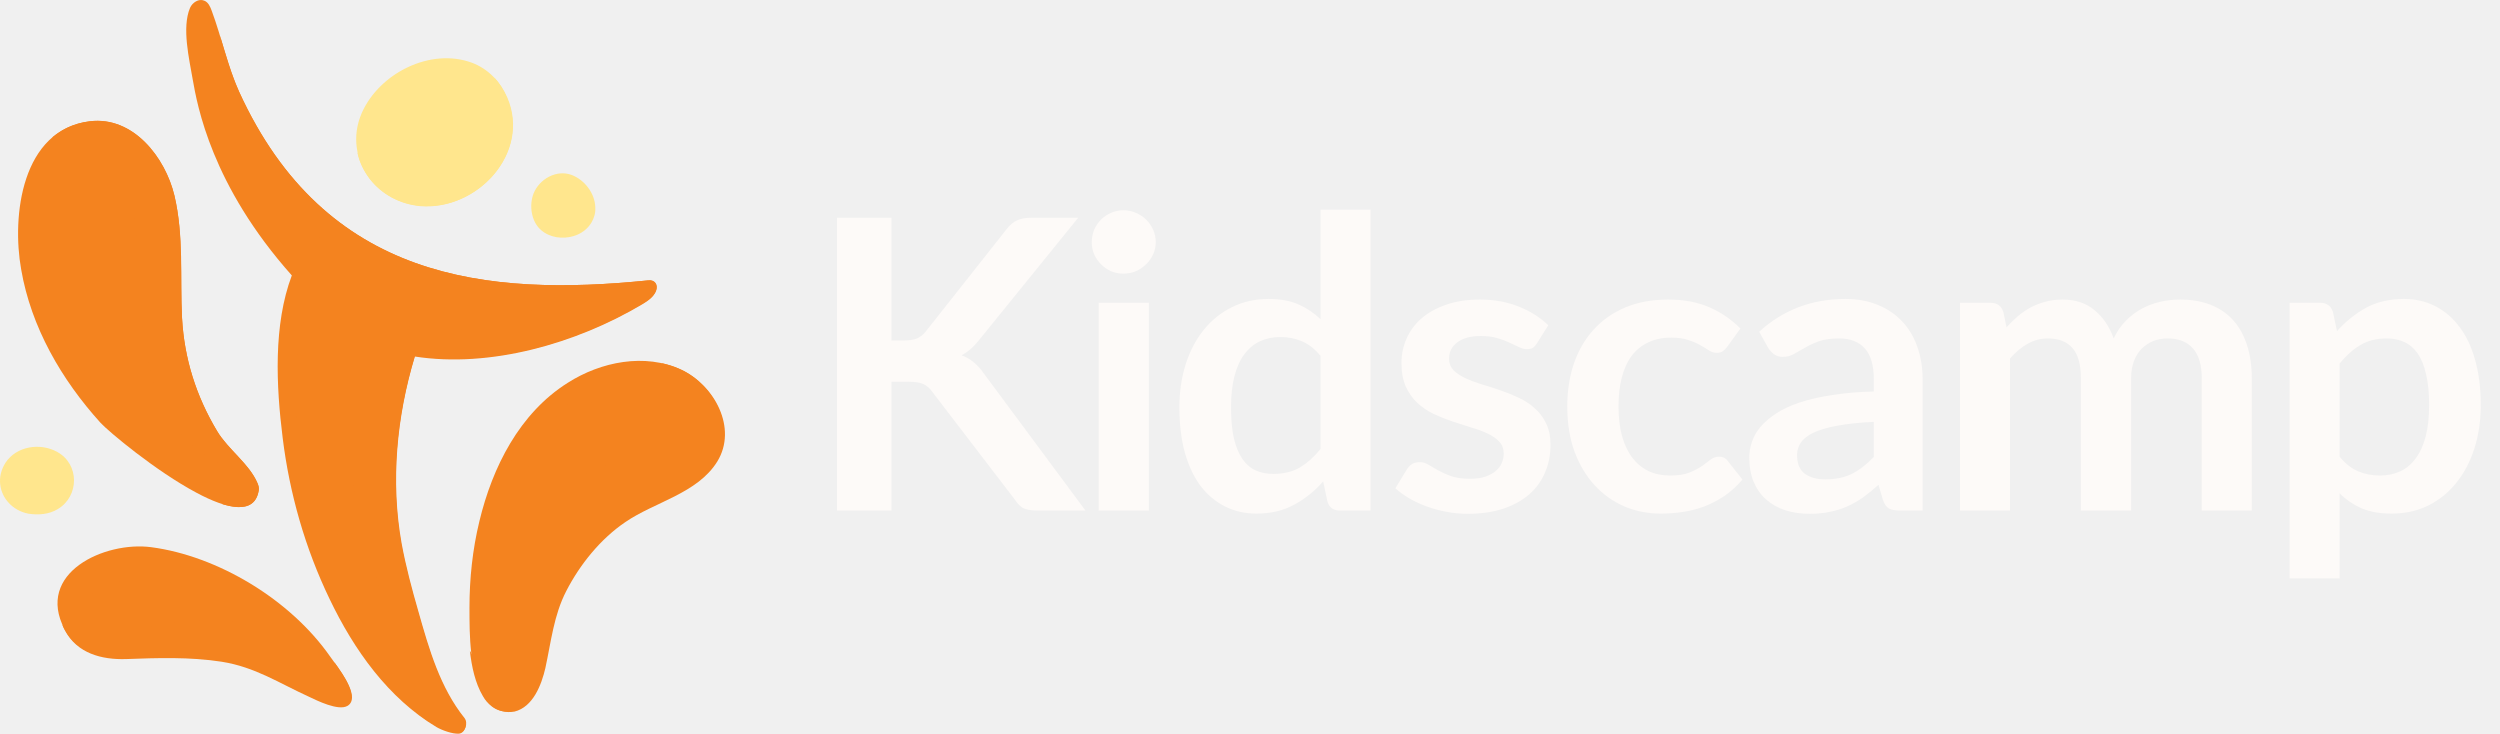
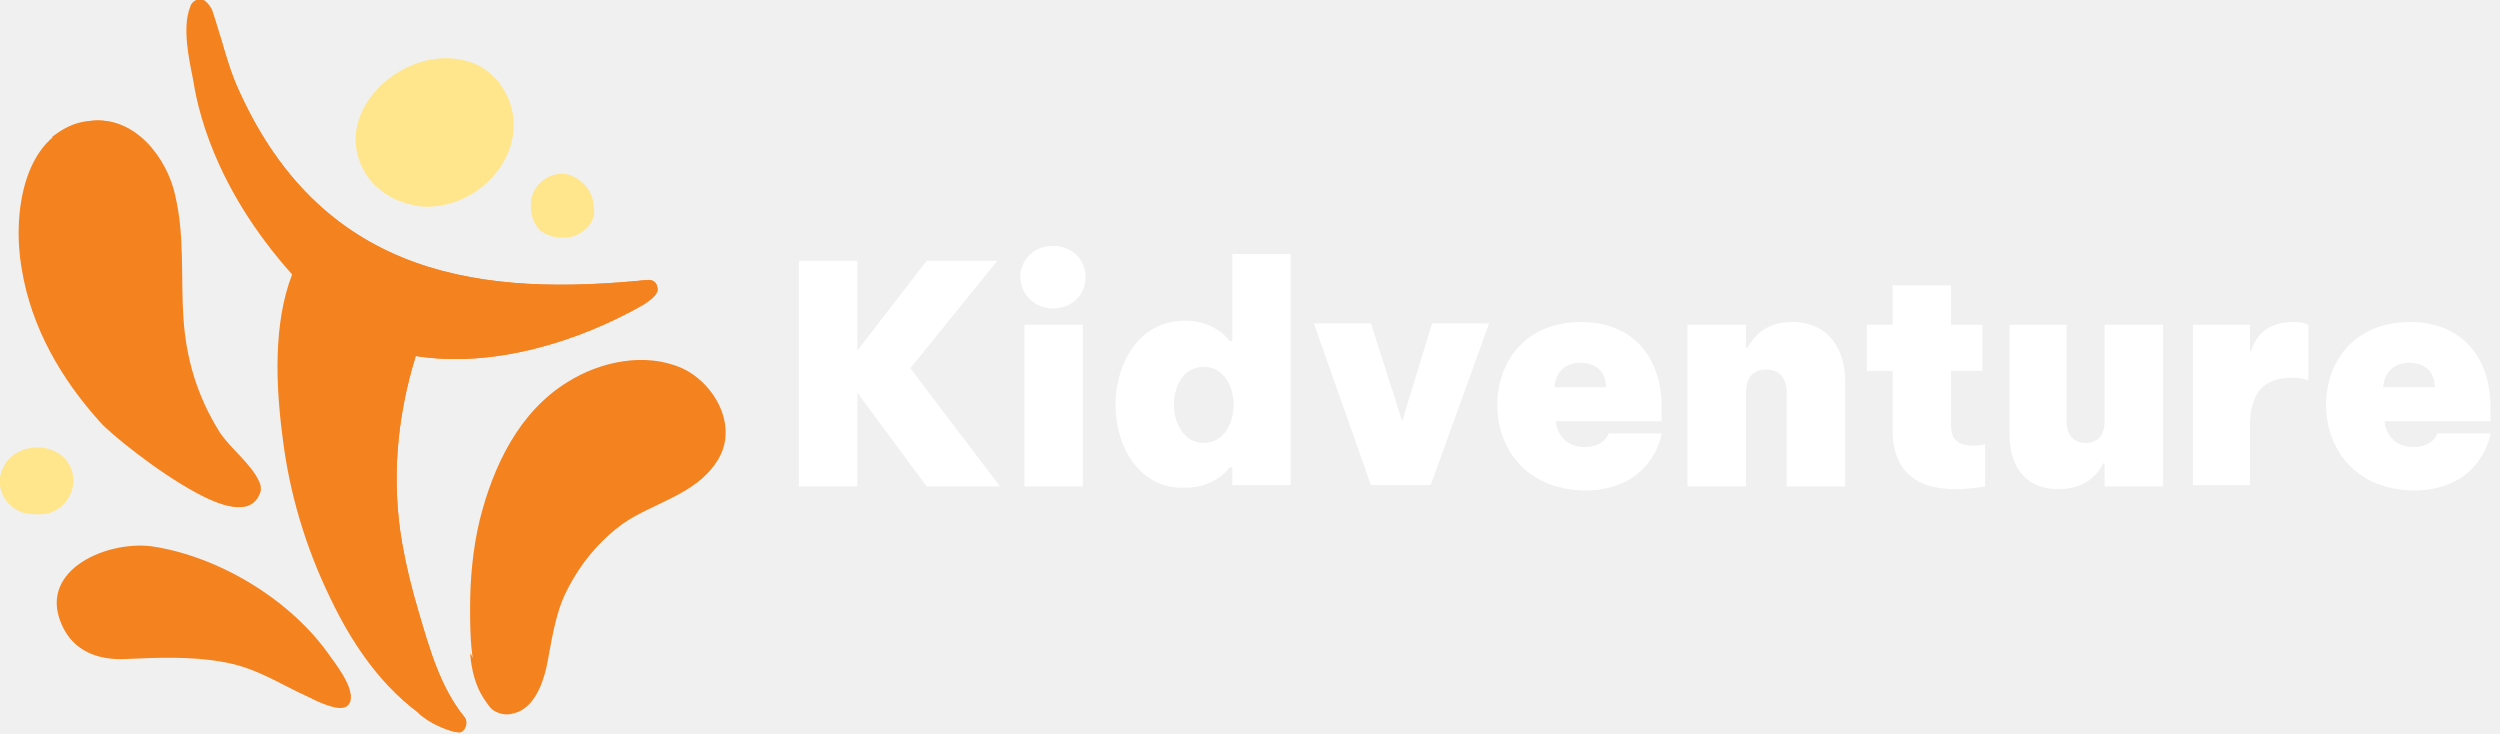
- <svg xmlns="http://www.w3.org/2000/svg" width="184" height="54" viewBox="0 0 184 54" fill="none">
-   <path d="M65.613 25.058H66.552C66.93 25.058 67.243 25.008 67.491 24.909C67.74 24.799 67.953 24.631 68.132 24.402L74.079 16.876C74.327 16.558 74.586 16.339 74.854 16.22C75.132 16.091 75.48 16.026 75.897 16.026H79.355L72.097 24.983C71.669 25.53 71.227 25.917 70.77 26.146C71.098 26.265 71.391 26.434 71.65 26.653C71.918 26.861 72.171 27.14 72.41 27.487L79.891 37.577H76.359C75.882 37.577 75.525 37.513 75.286 37.383C75.058 37.244 74.864 37.046 74.705 36.787L68.609 28.829C68.42 28.56 68.202 28.372 67.953 28.262C67.705 28.153 67.347 28.098 66.88 28.098H65.613V37.577H61.604V16.026H65.613V25.058ZM84.556 22.286V37.577H80.86V22.286H84.556ZM85.063 17.829C85.063 18.147 84.999 18.445 84.87 18.724C84.74 19.002 84.567 19.245 84.348 19.454C84.139 19.663 83.891 19.832 83.603 19.961C83.314 20.08 83.007 20.14 82.679 20.14C82.361 20.14 82.058 20.08 81.769 19.961C81.491 19.832 81.248 19.663 81.039 19.454C80.831 19.245 80.662 19.002 80.532 18.724C80.413 18.445 80.354 18.147 80.354 17.829C80.354 17.502 80.413 17.194 80.532 16.905C80.662 16.617 80.831 16.369 81.039 16.16C81.248 15.952 81.491 15.788 81.769 15.668C82.058 15.539 82.361 15.475 82.679 15.475C83.007 15.475 83.314 15.539 83.603 15.668C83.891 15.788 84.139 15.952 84.348 16.16C84.567 16.369 84.74 16.617 84.87 16.905C84.999 17.194 85.063 17.502 85.063 17.829ZM97.191 26.191C96.774 25.684 96.317 25.326 95.82 25.117C95.333 24.909 94.806 24.805 94.24 24.805C93.684 24.805 93.182 24.909 92.735 25.117C92.288 25.326 91.905 25.644 91.587 26.071C91.269 26.489 91.026 27.025 90.857 27.681C90.688 28.327 90.604 29.092 90.604 29.976C90.604 30.87 90.673 31.631 90.812 32.257C90.961 32.873 91.17 33.379 91.438 33.777C91.707 34.164 92.034 34.447 92.422 34.626C92.809 34.795 93.242 34.88 93.719 34.88C94.484 34.88 95.134 34.721 95.671 34.403C96.207 34.085 96.714 33.633 97.191 33.046V26.191ZM100.872 15.43V37.577H98.622C98.135 37.577 97.827 37.354 97.698 36.907L97.385 35.431C96.769 36.136 96.058 36.708 95.254 37.145C94.459 37.582 93.53 37.801 92.467 37.801C91.632 37.801 90.867 37.627 90.171 37.279C89.476 36.931 88.875 36.429 88.368 35.774C87.871 35.108 87.484 34.288 87.206 33.315C86.937 32.341 86.803 31.228 86.803 29.976C86.803 28.843 86.957 27.79 87.265 26.817C87.573 25.843 88.015 24.998 88.592 24.283C89.168 23.567 89.858 23.011 90.663 22.614C91.468 22.206 92.372 22.003 93.376 22.003C94.23 22.003 94.96 22.137 95.567 22.405C96.173 22.673 96.714 23.036 97.191 23.493V15.43H100.872ZM113.119 25.267C113.019 25.425 112.915 25.54 112.806 25.609C112.696 25.669 112.557 25.699 112.388 25.699C112.21 25.699 112.016 25.649 111.807 25.55C111.608 25.45 111.375 25.341 111.107 25.222C110.838 25.093 110.53 24.978 110.183 24.879C109.845 24.78 109.442 24.73 108.975 24.73C108.25 24.73 107.679 24.884 107.261 25.192C106.854 25.5 106.65 25.902 106.65 26.399C106.65 26.727 106.755 27.005 106.963 27.234C107.182 27.452 107.465 27.646 107.813 27.815C108.171 27.984 108.573 28.138 109.02 28.277C109.467 28.406 109.919 28.55 110.376 28.709C110.843 28.868 111.3 29.052 111.748 29.261C112.195 29.459 112.592 29.718 112.94 30.036C113.298 30.344 113.581 30.716 113.789 31.154C114.008 31.591 114.117 32.117 114.117 32.733C114.117 33.469 113.983 34.149 113.715 34.775C113.457 35.391 113.069 35.928 112.552 36.385C112.036 36.832 111.395 37.185 110.63 37.443C109.875 37.691 109 37.816 108.007 37.816C107.48 37.816 106.963 37.766 106.457 37.667C105.96 37.577 105.478 37.448 105.011 37.279C104.554 37.11 104.127 36.911 103.729 36.683C103.342 36.454 102.999 36.206 102.701 35.938L103.55 34.537C103.66 34.368 103.789 34.239 103.938 34.149C104.087 34.06 104.276 34.015 104.504 34.015C104.733 34.015 104.946 34.08 105.145 34.209C105.354 34.338 105.592 34.477 105.861 34.626C106.129 34.775 106.442 34.914 106.799 35.044C107.167 35.173 107.629 35.237 108.186 35.237C108.623 35.237 108.995 35.188 109.303 35.088C109.621 34.979 109.88 34.84 110.078 34.671C110.287 34.502 110.436 34.308 110.525 34.09C110.625 33.861 110.674 33.628 110.674 33.389C110.674 33.032 110.565 32.738 110.347 32.51C110.138 32.281 109.855 32.083 109.497 31.914C109.149 31.745 108.747 31.596 108.29 31.466C107.843 31.327 107.381 31.178 106.904 31.019C106.437 30.86 105.975 30.677 105.518 30.468C105.071 30.249 104.668 29.976 104.311 29.648C103.963 29.32 103.68 28.918 103.461 28.441C103.252 27.964 103.148 27.388 103.148 26.712C103.148 26.086 103.272 25.49 103.521 24.924C103.769 24.357 104.132 23.866 104.609 23.448C105.095 23.021 105.697 22.683 106.412 22.435C107.137 22.177 107.972 22.047 108.916 22.047C109.969 22.047 110.928 22.221 111.792 22.569C112.657 22.917 113.377 23.374 113.953 23.94L113.119 25.267ZM127.126 25.52C127.017 25.659 126.907 25.768 126.798 25.848C126.699 25.927 126.55 25.967 126.351 25.967C126.162 25.967 125.978 25.912 125.799 25.803C125.621 25.684 125.407 25.555 125.159 25.416C124.91 25.267 124.612 25.137 124.264 25.028C123.926 24.909 123.504 24.849 122.997 24.849C122.352 24.849 121.785 24.968 121.298 25.207C120.812 25.435 120.404 25.768 120.076 26.206C119.758 26.643 119.52 27.174 119.361 27.8C119.202 28.416 119.122 29.117 119.122 29.902C119.122 30.716 119.207 31.442 119.376 32.078C119.555 32.714 119.808 33.25 120.136 33.687C120.464 34.114 120.861 34.442 121.328 34.671C121.795 34.889 122.322 34.999 122.908 34.999C123.494 34.999 123.966 34.929 124.324 34.79C124.692 34.641 125 34.482 125.248 34.313C125.496 34.134 125.71 33.975 125.889 33.836C126.078 33.687 126.286 33.613 126.515 33.613C126.813 33.613 127.036 33.727 127.185 33.956L128.244 35.297C127.836 35.774 127.394 36.176 126.917 36.504C126.44 36.822 125.943 37.08 125.427 37.279C124.92 37.468 124.393 37.602 123.847 37.681C123.31 37.761 122.774 37.801 122.237 37.801C121.293 37.801 120.404 37.627 119.57 37.279C118.735 36.921 118.005 36.405 117.379 35.729C116.753 35.053 116.256 34.229 115.888 33.255C115.531 32.271 115.352 31.154 115.352 29.902C115.352 28.779 115.511 27.741 115.829 26.787C116.157 25.823 116.634 24.993 117.259 24.298C117.885 23.592 118.66 23.041 119.584 22.643C120.509 22.246 121.572 22.047 122.774 22.047C123.917 22.047 124.915 22.231 125.77 22.599C126.634 22.966 127.409 23.493 128.095 24.178L127.126 25.52ZM137.913 31.049C136.85 31.099 135.955 31.193 135.23 31.332C134.505 31.462 133.924 31.631 133.486 31.839C133.049 32.048 132.736 32.291 132.547 32.569C132.359 32.848 132.264 33.151 132.264 33.479C132.264 34.124 132.453 34.586 132.831 34.865C133.218 35.143 133.72 35.282 134.336 35.282C135.091 35.282 135.742 35.148 136.288 34.88C136.845 34.601 137.386 34.184 137.913 33.628V31.049ZM129.477 24.417C131.236 22.807 133.352 22.003 135.826 22.003C136.72 22.003 137.52 22.152 138.226 22.45C138.931 22.738 139.527 23.145 140.014 23.672C140.501 24.189 140.869 24.809 141.117 25.535C141.375 26.26 141.505 27.055 141.505 27.919V37.577H139.835C139.488 37.577 139.219 37.528 139.031 37.428C138.842 37.319 138.693 37.105 138.583 36.787L138.256 35.684C137.868 36.032 137.491 36.34 137.123 36.608C136.755 36.867 136.373 37.085 135.975 37.264C135.578 37.443 135.151 37.577 134.694 37.667C134.246 37.766 133.75 37.816 133.203 37.816C132.557 37.816 131.961 37.731 131.415 37.562C130.868 37.383 130.396 37.12 129.999 36.772C129.601 36.425 129.293 35.992 129.075 35.476C128.856 34.959 128.747 34.358 128.747 33.672C128.747 33.285 128.811 32.902 128.941 32.525C129.07 32.137 129.278 31.77 129.567 31.422C129.865 31.074 130.247 30.746 130.714 30.438C131.181 30.13 131.753 29.862 132.428 29.633C133.114 29.405 133.909 29.221 134.813 29.082C135.717 28.933 136.75 28.843 137.913 28.814V27.919C137.913 26.896 137.694 26.141 137.257 25.654C136.82 25.157 136.189 24.909 135.364 24.909C134.768 24.909 134.271 24.978 133.874 25.117C133.486 25.257 133.144 25.416 132.845 25.594C132.547 25.763 132.274 25.917 132.026 26.056C131.787 26.195 131.519 26.265 131.221 26.265C130.963 26.265 130.744 26.201 130.565 26.071C130.386 25.932 130.242 25.773 130.133 25.594L129.477 24.417ZM144.255 37.577V22.286H146.506C146.983 22.286 147.296 22.509 147.445 22.956L147.683 24.089C147.951 23.791 148.229 23.518 148.518 23.269C148.816 23.021 149.129 22.807 149.457 22.628C149.794 22.45 150.152 22.311 150.53 22.211C150.917 22.102 151.339 22.047 151.796 22.047C152.76 22.047 153.55 22.311 154.166 22.837C154.792 23.354 155.259 24.044 155.567 24.909C155.806 24.402 156.104 23.97 156.461 23.612C156.819 23.245 157.212 22.947 157.639 22.718C158.066 22.489 158.518 22.32 158.995 22.211C159.482 22.102 159.969 22.047 160.456 22.047C161.3 22.047 162.05 22.177 162.706 22.435C163.362 22.693 163.913 23.071 164.36 23.567C164.808 24.064 165.145 24.67 165.374 25.386C165.612 26.101 165.732 26.921 165.732 27.845V37.577H162.05V27.845C162.05 26.871 161.837 26.141 161.41 25.654C160.982 25.157 160.356 24.909 159.532 24.909C159.154 24.909 158.801 24.973 158.473 25.103C158.155 25.232 157.872 25.421 157.624 25.669C157.385 25.907 157.197 26.21 157.058 26.578C156.918 26.946 156.849 27.368 156.849 27.845V37.577H153.153V27.845C153.153 26.822 152.944 26.076 152.527 25.609C152.119 25.142 151.518 24.909 150.723 24.909C150.187 24.909 149.685 25.043 149.218 25.311C148.761 25.57 148.334 25.927 147.936 26.384V37.577H144.255ZM172.196 33.613C172.613 34.119 173.065 34.477 173.552 34.686C174.049 34.894 174.585 34.999 175.161 34.999C175.718 34.999 176.22 34.894 176.667 34.686C177.114 34.477 177.491 34.159 177.799 33.732C178.117 33.305 178.361 32.768 178.53 32.122C178.699 31.466 178.783 30.697 178.783 29.812C178.783 28.918 178.709 28.163 178.559 27.547C178.42 26.921 178.217 26.414 177.948 26.027C177.68 25.639 177.352 25.356 176.965 25.177C176.587 24.998 176.155 24.909 175.668 24.909C174.903 24.909 174.252 25.073 173.716 25.401C173.179 25.719 172.672 26.171 172.196 26.757V33.613ZM172.002 24.372C172.628 23.667 173.338 23.096 174.133 22.658C174.928 22.221 175.862 22.003 176.935 22.003C177.77 22.003 178.53 22.177 179.215 22.524C179.911 22.872 180.507 23.379 181.004 24.044C181.51 24.7 181.898 25.515 182.166 26.489C182.444 27.452 182.584 28.56 182.584 29.812C182.584 30.955 182.43 32.013 182.122 32.987C181.814 33.961 181.371 34.805 180.795 35.52C180.229 36.236 179.538 36.797 178.723 37.205C177.919 37.602 177.014 37.801 176.011 37.801C175.156 37.801 174.426 37.672 173.82 37.413C173.214 37.145 172.672 36.777 172.196 36.31V42.57H168.514V22.286H170.765C171.242 22.286 171.555 22.509 171.704 22.956L172.002 24.372Z" fill="#FDFAF8" />
-   <path d="M47.713 20.636C35.816 21.84 23.948 20.636 17.606 6.77C16.736 4.865 16.316 2.764 15.586 0.803C15.474 0.495 15.334 0.159 15.025 0.047C14.632 -0.121 14.155 0.187 13.987 0.579C13.37 2.036 13.931 4.361 14.183 5.845C14.52 7.75 15.558 13.633 21.478 20.272C20.104 23.913 20.328 28.423 20.805 32.233C21.31 36.322 22.46 40.356 24.256 44.082C26.052 47.835 28.577 51.393 32.141 53.522C32.533 53.746 33.291 54.026 33.768 53.998C34.217 53.97 34.441 53.27 34.161 52.906C32.365 50.665 31.551 47.835 30.766 45.062C30.289 43.41 29.84 41.729 29.531 40.048C28.717 35.482 29.166 30.72 30.513 26.266C30.513 26.266 30.513 26.266 30.513 26.238C36.069 27.107 42.41 25.286 47.264 22.401C47.685 22.148 48.106 21.868 48.274 21.42C48.442 20.944 48.19 20.58 47.713 20.636Z" fill="#F4831F" />
-   <path d="M47.713 20.636C35.816 21.84 23.948 20.636 17.606 6.77C17.017 5.453 16.624 4.052 16.203 2.652C16.512 8.002 18.925 13.24 22.853 16.91C27.287 21.056 33.6 23.129 39.632 22.428C37.079 24.781 31.046 24.781 26.838 23.101C26.613 23.017 22.236 32.905 31.159 50.945C31.804 52.261 31.327 52.821 30.71 52.429C31.074 52.849 31.692 53.185 32.169 53.466C32.561 53.69 33.319 53.97 33.796 53.942C34.245 53.914 34.469 53.214 34.189 52.849C32.393 50.608 31.579 47.779 30.794 45.006C30.317 43.353 29.868 41.673 29.559 39.992C28.745 35.426 29.195 30.664 30.541 26.21C30.541 26.21 30.541 26.21 30.541 26.182C36.097 27.05 42.438 25.23 47.292 22.344C47.713 22.092 48.134 21.812 48.302 21.364C48.442 20.944 48.19 20.579 47.713 20.636Z" fill="#F4831F" />
-   <path d="M27.23 13.184C26.22 11.868 25.855 10.047 26.641 8.282C27.932 5.397 31.663 3.492 34.722 4.613C35.928 5.061 36.826 6.013 37.331 7.162C39.099 11.252 35.115 15.509 30.962 15.145C29.419 15.033 28.1 14.277 27.23 13.184Z" fill="#FFE68D" />
-   <path d="M36.377 5.706C36.546 6.378 36.574 7.05 36.433 7.722C35.984 9.963 34.077 11.728 31.888 12.4C30.204 12.905 28.24 12.793 26.837 11.728C26.641 11.588 26.473 11.42 26.304 11.224C26.445 11.952 26.781 12.597 27.23 13.185C28.072 14.277 29.419 15.034 30.934 15.174C35.087 15.51 39.071 11.28 37.303 7.19C37.079 6.63 36.77 6.126 36.377 5.706Z" fill="#FFE68D" />
-   <path d="M0.014 35.65C-0.042 35.118 0.07 34.586 0.407 34.053C1.22 32.821 2.988 32.569 4.223 33.269C5.85 34.166 5.85 36.519 4.251 37.471C3.605 37.863 2.82 37.919 2.09 37.807C0.94 37.583 0.126 36.687 0.014 35.65Z" fill="#FFE68D" />
-   <path d="M43.532 16.378C43.251 16.854 42.774 17.218 42.185 17.386C41.4 17.61 40.474 17.498 39.828 16.938C39.099 16.322 38.931 15.117 39.267 14.249C39.688 13.184 40.951 12.456 42.073 12.876C43.027 13.24 43.785 14.221 43.813 15.257C43.841 15.677 43.728 16.041 43.532 16.378Z" fill="#FFE68D" />
-   <path d="M14.464 36.267C11.461 34.67 7.982 31.757 7.393 31.112C4.531 27.947 2.286 24.081 1.557 19.823C0.855 15.902 1.585 9.543 6.607 8.927C9.806 8.535 12.163 11.588 12.836 14.389C13.538 17.358 13.257 20.412 13.398 23.409C13.566 26.406 14.436 29.151 15.979 31.729C16.793 33.073 18.336 34.138 18.953 35.566C19.037 35.734 19.093 35.93 19.037 36.126C18.729 37.919 16.708 37.471 14.464 36.267Z" fill="#F4831F" />
-   <path d="M16.372 37.107C17.774 37.527 18.813 37.387 19.037 36.126C19.065 35.93 19.009 35.734 18.953 35.566C18.364 34.138 16.793 33.101 15.979 31.729C14.436 29.151 13.566 26.406 13.398 23.409C13.229 20.412 13.538 17.358 12.836 14.389C12.163 11.588 9.806 8.535 6.607 8.927C5.457 9.067 4.559 9.515 3.83 10.131C5.036 9.991 6.299 10.243 7.281 10.944C8.768 12.008 9.469 13.857 9.806 15.65C10.423 18.787 10.199 22.036 10.648 25.23C11.097 28.395 12.359 31.729 15.053 33.437C15.867 33.941 16.877 34.418 17.101 35.342C17.27 36.042 16.933 36.659 16.372 37.107Z" fill="#F4831F" />
-   <path d="M24.312 48.34C21.366 44.11 16.007 40.916 11.125 40.272C7.73 39.824 2.567 42.149 4.756 46.323C5.653 48.003 7.449 48.48 9.245 48.424C11.518 48.34 13.959 48.255 16.288 48.62C18.757 49.012 20.496 50.188 22.713 51.197C23.302 51.477 24.873 52.261 25.547 51.869C26.613 51.253 24.761 48.984 24.312 48.34Z" fill="#F4831F" />
-   <path d="M23.807 49.376C23.078 49.488 22.544 48.788 22.067 48.255C20.721 46.715 18.701 45.903 16.68 45.706C14.66 45.482 12.612 45.818 10.62 46.239C9.413 46.491 8.207 46.799 7 46.743C6.158 46.715 5.289 46.463 4.587 45.986C4.643 46.127 4.699 46.267 4.784 46.407C5.681 48.087 7.477 48.564 9.273 48.508C11.546 48.424 13.987 48.34 16.316 48.704C18.785 49.096 20.524 50.272 22.741 51.281C23.33 51.561 24.901 52.345 25.575 51.953C26.501 51.393 25.266 49.656 24.621 48.76C24.424 49.04 24.172 49.32 23.807 49.376Z" fill="#F4831F" />
-   <path d="M36.265 52.009C36.013 51.813 35.788 51.561 35.62 51.253C34.553 49.404 34.553 46.799 34.553 44.726C34.553 42.597 34.778 40.44 35.283 38.367C36.237 34.39 38.229 30.412 41.792 28.171C44.206 26.63 47.46 25.958 50.154 27.219C52.567 28.339 54.306 31.505 52.791 33.97C51.332 36.323 48.19 36.939 46.029 38.423C44.206 39.656 42.69 41.533 41.68 43.494C40.754 45.286 40.558 47.247 40.137 49.18C39.856 50.385 39.239 52.037 37.864 52.373C37.219 52.486 36.686 52.317 36.265 52.009Z" fill="#F4831F" />
-   <path fill-rule="evenodd" clip-rule="evenodd" d="M3.947 13.654C3.801 13.575 3.587 13.614 3.521 13.829C2.595 17.583 3.184 21.616 5.12 24.978C5.653 25.93 6.327 26.826 7.056 27.611C7.073 27.63 7.092 27.645 7.111 27.657C7.092 27.645 7.073 27.63 7.056 27.611C6.327 26.826 5.653 25.93 5.12 24.978C3.184 21.616 2.595 17.583 3.521 13.829C3.587 13.613 3.801 13.575 3.947 13.654ZM6.772 27.871C6.025 27.068 5.334 26.149 4.785 25.168C2.801 21.722 2.197 17.587 3.146 13.737L3.149 13.726L3.152 13.715C3.278 13.307 3.666 13.174 3.971 13.252C4.12 13.29 4.266 13.38 4.365 13.525C4.468 13.677 4.502 13.865 4.458 14.056L4.456 14.062L4.456 14.062C3.338 18.557 4.593 23.519 7.728 26.925C7.871 27.071 7.928 27.258 7.909 27.439C7.891 27.609 7.809 27.755 7.709 27.858C7.609 27.961 7.466 28.05 7.293 28.07C7.105 28.092 6.913 28.028 6.772 27.871ZM23.389 37.136C23.377 37.119 23.367 37.1 23.358 37.079C22.124 32.905 21.843 28.479 22.545 24.166C22.549 24.139 22.556 24.115 22.565 24.093C22.556 24.115 22.549 24.139 22.545 24.165C21.843 28.479 22.124 32.905 23.358 37.079C23.367 37.1 23.377 37.119 23.389 37.136ZM22.48 23.644C22.307 23.738 22.195 23.905 22.164 24.105C21.453 28.475 21.738 32.959 22.988 37.188L22.994 37.208L23.002 37.227C23.161 37.609 23.55 37.71 23.838 37.629C23.984 37.588 24.132 37.495 24.227 37.34C24.327 37.178 24.345 36.986 24.289 36.8C23.099 32.766 22.822 28.511 23.487 24.366L23.487 24.364C23.553 23.936 23.242 23.658 22.961 23.588C22.817 23.552 22.64 23.556 22.48 23.644ZM26.718 43.77C26.157 42.37 25.596 40.969 25.035 39.595C24.981 39.461 24.884 39.331 24.75 39.245C24.615 39.158 24.428 39.108 24.23 39.174C24.055 39.219 23.92 39.338 23.84 39.469C23.753 39.61 23.703 39.815 23.786 40.024L23.786 40.024C24.347 41.424 24.908 42.825 25.47 44.199C25.524 44.333 25.62 44.463 25.755 44.55C25.889 44.636 26.077 44.686 26.274 44.62C26.45 44.575 26.585 44.456 26.665 44.325C26.752 44.184 26.802 43.979 26.719 43.77L26.718 43.77ZM26.361 43.914C25.799 42.513 25.238 41.113 24.677 39.74C24.668 39.717 24.656 39.694 24.642 39.672C24.656 39.694 24.668 39.717 24.677 39.74C25.238 41.113 25.799 42.513 26.36 43.914C26.417 44.054 26.304 44.222 26.164 44.25C26.16 44.252 26.156 44.253 26.152 44.255C26.156 44.253 26.16 44.252 26.164 44.25C26.304 44.222 26.417 44.054 26.361 43.914ZM15.782 43.606C15.842 43.654 15.87 43.71 15.874 43.767C15.87 43.71 15.842 43.654 15.783 43.606L15.782 43.606ZM6.579 43.354C6.604 43.338 6.63 43.322 6.655 43.307C6.63 43.322 6.604 43.338 6.579 43.354C6.554 43.37 6.529 43.381 6.504 43.388C6.529 43.381 6.554 43.37 6.579 43.354ZM6.093 42.523C9.212 40.555 13.267 40.908 16.031 43.31C16.189 43.441 16.272 43.626 16.259 43.822C16.248 44.004 16.157 44.155 16.055 44.257C15.86 44.451 15.463 44.601 15.121 44.327L15.113 44.321L15.106 44.315C12.796 42.274 9.393 42.033 6.785 43.68C6.614 43.788 6.416 43.813 6.234 43.749C6.065 43.69 5.943 43.566 5.871 43.436C5.729 43.182 5.72 42.76 6.092 42.524L6.093 42.523ZM37.469 36.98C37.509 36.945 37.54 36.895 37.556 36.827C38.061 34.698 39.155 32.849 40.755 31.365C40.856 31.274 40.869 31.165 40.832 31.074C40.869 31.165 40.855 31.274 40.754 31.364C39.155 32.849 38.061 34.698 37.556 36.827C37.54 36.895 37.509 36.945 37.469 36.98ZM40.104 30.686L40.104 30.685L40.096 30.692C38.389 32.31 37.199 34.308 36.648 36.596L36.647 36.6C36.603 36.791 36.637 36.978 36.739 37.129C36.836 37.273 36.98 37.364 37.128 37.403C37.276 37.442 37.45 37.434 37.607 37.35C37.773 37.261 37.887 37.105 37.931 36.915C38.418 34.863 39.472 33.082 41.015 31.649C41.159 31.518 41.241 31.342 41.236 31.152C41.232 30.97 41.149 30.815 41.041 30.706C40.822 30.488 40.42 30.401 40.104 30.686ZM45.55 27.37L45.542 27.371L45.535 27.372C44.168 27.639 42.953 28.292 41.949 29.235L41.949 29.235L41.941 29.243C41.8 29.383 41.734 29.565 41.748 29.748C41.761 29.921 41.843 30.069 41.948 30.174C42.053 30.278 42.201 30.36 42.373 30.373C42.554 30.387 42.733 30.323 42.873 30.186C43.719 29.396 44.717 28.873 45.815 28.663C46.005 28.632 46.171 28.528 46.267 28.36C46.359 28.199 46.364 28.022 46.325 27.877C46.249 27.587 45.961 27.307 45.55 27.37Z" fill="#F4831F" />
-   <path d="M50.098 27.191C49.621 26.966 49.144 26.826 48.639 26.714C48.975 26.91 49.312 27.134 49.621 27.387C50.855 28.535 51.304 30.58 50.35 31.953C49.705 32.905 48.583 33.381 47.46 33.633C46.338 33.913 45.188 33.998 44.121 34.39C41.792 35.23 40.109 37.387 39.211 39.684C38.313 42.009 38.089 44.502 37.808 46.967C37.752 47.555 37.668 48.172 37.359 48.676C37.051 49.18 36.433 49.544 35.844 49.348C35.423 49.208 35.143 48.816 34.89 48.424C34.778 48.256 34.694 48.059 34.581 47.891C34.722 49.096 34.974 50.273 35.535 51.225C35.704 51.533 35.928 51.785 36.181 51.981C36.602 52.317 37.163 52.457 37.752 52.317C39.127 51.981 39.744 50.328 40.025 49.124C40.446 47.191 40.642 45.202 41.568 43.438C42.578 41.477 44.093 39.6 45.917 38.367C48.078 36.911 51.22 36.267 52.679 33.913C54.25 31.476 52.511 28.311 50.098 27.191Z" fill="#F4831F" />
+ <svg xmlns="http://www.w3.org/2000/svg" version="1.1" id="Layer_1" x="0px" y="0px" viewBox="0 0 184 54" style="enable-background:new 0 0 184 54;" xml:space="preserve">
+   <style type="text/css">
+ 	.st0{fill:#F4831F;}
+ 	.st1{fill:#FFE68D;}
+ 	.st2{fill-rule:evenodd;clip-rule:evenodd;fill:#F4831F;}
+ 	.st3{fill:#FFFFFF;}
+ </style>
+   <g>
+     <path class="st0" d="M47.7,20.6c-11.9,1.2-23.8,0-30.1-13.9c-0.9-1.9-1.3-4-2-6C15.5,0.5,15.3,0.2,15,0c-0.4-0.2-0.9,0.1-1,0.5   c-0.6,1.5-0.1,3.8,0.2,5.3c0.3,1.9,1.4,7.8,7.3,14.4c-1.4,3.6-1.2,8.2-0.7,12c0.5,4.1,1.7,8.1,3.5,11.8c1.8,3.8,4.3,7.3,7.9,9.4   c0.4,0.2,1.2,0.5,1.6,0.5c0.4,0,0.7-0.7,0.4-1.1c-1.8-2.2-2.6-5.1-3.4-7.8c-0.5-1.7-0.9-3.3-1.2-5c-0.8-4.6-0.4-9.3,1-13.8   c0,0,0,0,0,0c5.6,0.9,11.9-1,16.8-3.8c0.4-0.3,0.8-0.5,1-1C48.4,20.9,48.2,20.6,47.7,20.6z" />
+     <path class="st0" d="M47.7,20.6c-11.9,1.2-23.8,0-30.1-13.9c-0.6-1.3-1-2.7-1.4-4.1c0.3,5.4,2.7,10.6,6.6,14.3   c4.4,4.1,10.7,6.2,16.8,5.5c-2.6,2.4-8.6,2.4-12.8,0.7c-0.2-0.1-4.6,9.8,4.3,27.8c0.6,1.3,0.2,1.9-0.4,1.5c0.4,0.4,1,0.8,1.5,1   c0.4,0.2,1.2,0.5,1.6,0.5c0.4,0,0.7-0.7,0.4-1.1c-1.8-2.2-2.6-5.1-3.4-7.8c-0.5-1.7-0.9-3.3-1.2-5c-0.8-4.6-0.4-9.3,1-13.8   c0,0,0,0,0,0c5.6,0.9,11.9-1,16.8-3.8c0.4-0.3,0.8-0.5,1-1C48.4,20.9,48.2,20.6,47.7,20.6z" />
+     <path class="st1" d="M27.2,13.2c-1-1.3-1.4-3.1-0.6-4.9c1.3-2.9,5-4.8,8.1-3.7c1.2,0.4,2.1,1.4,2.6,2.5c1.8,4.1-2.2,8.3-6.4,8   C29.4,15,28.1,14.3,27.2,13.2z" />
+     <path class="st1" d="M36.4,5.7c0.2,0.7,0.2,1.3,0.1,2c-0.4,2.2-2.4,4-4.5,4.7c-1.7,0.5-3.6,0.4-5.1-0.7c-0.2-0.1-0.4-0.3-0.5-0.5   c0.1,0.7,0.5,1.4,0.9,2c0.8,1.1,2.2,1.8,3.7,2c4.2,0.3,8.1-3.9,6.4-8C37.1,6.6,36.8,6.1,36.4,5.7z" />
+     <path class="st1" d="M0,35.7c-0.1-0.5,0.1-1.1,0.4-1.6c0.8-1.2,2.6-1.5,3.8-0.8c1.6,0.9,1.6,3.2,0,4.2c-0.6,0.4-1.4,0.4-2.2,0.3   C0.9,37.6,0.1,36.7,0,35.7z" />
+     <path class="st1" d="M43.5,16.4c-0.3,0.5-0.8,0.8-1.3,1c-0.8,0.2-1.7,0.1-2.4-0.4c-0.7-0.6-0.9-1.8-0.6-2.7   c0.4-1.1,1.7-1.8,2.8-1.4c1,0.4,1.7,1.3,1.7,2.4C43.8,15.7,43.7,16,43.5,16.4z" />
+     <path class="st0" d="M14.5,36.3c-3-1.6-6.5-4.5-7.1-5.2c-2.9-3.2-5.1-7-5.8-11.3c-0.7-3.9,0-10.3,5.1-10.9c3.2-0.4,5.6,2.7,6.2,5.5   c0.7,3,0.4,6,0.6,9c0.2,3,1,5.7,2.6,8.3c0.8,1.3,2.4,2.4,3,3.8c0.1,0.2,0.1,0.4,0.1,0.6C18.7,37.9,16.7,37.5,14.5,36.3z" />
+     <path class="st0" d="M16.4,37.1c1.4,0.4,2.4,0.3,2.7-1c0-0.2,0-0.4-0.1-0.6c-0.6-1.4-2.2-2.5-3-3.8c-1.5-2.6-2.4-5.3-2.6-8.3   c-0.2-3,0.1-6.1-0.6-9c-0.7-2.8-3-5.9-6.2-5.5c-1.2,0.1-2,0.6-2.8,1.2C5,10,6.3,10.2,7.3,10.9c1.5,1.1,2.2,2.9,2.5,4.7   c0.6,3.1,0.4,6.4,0.8,9.6c0.4,3.2,1.7,6.5,4.4,8.2c0.8,0.5,1.8,1,2,1.9C17.3,36,16.9,36.7,16.4,37.1z" />
+     <path class="st0" d="M24.3,48.3c-2.9-4.2-8.3-7.4-13.2-8.1c-3.4-0.4-8.6,1.9-6.4,6.1c0.9,1.7,2.7,2.2,4.5,2.1   c2.3-0.1,4.7-0.2,7,0.2c2.5,0.4,4.2,1.6,6.4,2.6c0.6,0.3,2.2,1.1,2.8,0.7C26.6,51.3,24.8,49,24.3,48.3z" />
+     <path class="st0" d="M23.8,49.4c-0.7,0.1-1.3-0.6-1.7-1.1c-1.3-1.5-3.4-2.4-5.4-2.5c-2-0.2-4.1,0.1-6.1,0.5   c-1.2,0.3-2.4,0.6-3.6,0.5c-0.8,0-1.7-0.3-2.4-0.8c0.1,0.1,0.1,0.3,0.2,0.4c0.9,1.7,2.7,2.2,4.5,2.1c2.3-0.1,4.7-0.2,7,0.2   c2.5,0.4,4.2,1.6,6.4,2.6c0.6,0.3,2.2,1.1,2.8,0.7c0.9-0.6-0.3-2.3-1-3.2C24.4,49,24.2,49.3,23.8,49.4z" />
+     <path class="st0" d="M36.3,52c-0.3-0.2-0.5-0.4-0.6-0.8c-1.1-1.8-1.1-4.5-1.1-6.5c0-2.1,0.2-4.3,0.7-6.4c1-4,2.9-8,6.5-10.2   c2.4-1.5,5.7-2.2,8.4-1c2.4,1.1,4.2,4.3,2.6,6.8c-1.5,2.4-4.6,3-6.8,4.5c-1.8,1.2-3.3,3.1-4.3,5.1c-0.9,1.8-1.1,3.8-1.5,5.7   c-0.3,1.2-0.9,2.9-2.3,3.2C37.2,52.5,36.7,52.3,36.3,52z" />
+     <path class="st2" d="M3.9,13.7c-0.1-0.1-0.4,0-0.4,0.2C2.6,17.6,3.2,21.6,5.1,25c0.5,1,1.2,1.8,1.9,2.6c0,0,0,0,0.1,0   c0,0,0,0-0.1,0c-0.7-0.8-1.4-1.7-1.9-2.6c-1.9-3.4-2.5-7.4-1.6-11.1C3.6,13.6,3.8,13.6,3.9,13.7z M6.8,27.9c-0.7-0.8-1.4-1.7-2-2.7   c-2-3.4-2.6-7.6-1.6-11.4l0,0l0,0c0.1-0.4,0.5-0.5,0.8-0.5c0.1,0,0.3,0.1,0.4,0.3c0.1,0.2,0.1,0.3,0.1,0.5l0,0h0   c-1.1,4.5,0.1,9.5,3.3,12.9c0.1,0.1,0.2,0.3,0.2,0.5c0,0.2-0.1,0.3-0.2,0.4C7.6,28,7.5,28,7.3,28.1C7.1,28.1,6.9,28,6.8,27.9z    M23.4,37.1C23.4,37.1,23.4,37.1,23.4,37.1c-1.3-4.2-1.5-8.7-0.8-13c0,0,0-0.1,0-0.1c0,0,0,0,0,0.1C21.8,28.5,22.1,32.9,23.4,37.1   C23.4,37.1,23.4,37.1,23.4,37.1z M22.5,23.6c-0.2,0.1-0.3,0.3-0.3,0.5c-0.7,4.4-0.4,8.9,0.8,13.1l0,0l0,0c0.2,0.4,0.5,0.5,0.8,0.4   c0.1,0,0.3-0.1,0.4-0.3c0.1-0.2,0.1-0.4,0.1-0.5c-1.2-4-1.5-8.3-0.8-12.4l0,0c0.1-0.4-0.2-0.7-0.5-0.8   C22.8,23.6,22.6,23.6,22.5,23.6z M26.7,43.8c-0.6-1.4-1.1-2.8-1.7-4.2c-0.1-0.1-0.2-0.3-0.3-0.4c-0.1-0.1-0.3-0.1-0.5-0.1   c-0.2,0-0.3,0.2-0.4,0.3c-0.1,0.1-0.1,0.3-0.1,0.6l0,0c0.6,1.4,1.1,2.8,1.7,4.2c0.1,0.1,0.2,0.3,0.3,0.4c0.1,0.1,0.3,0.1,0.5,0.1   c0.2,0,0.3-0.2,0.4-0.3C26.8,44.2,26.8,44,26.7,43.8L26.7,43.8z M26.4,43.9c-0.6-1.4-1.1-2.8-1.7-4.2c0,0,0,0,0-0.1c0,0,0,0,0,0.1   C25.2,41.1,25.8,42.5,26.4,43.9c0.1,0.1-0.1,0.3-0.2,0.3c0,0,0,0,0,0c0,0,0,0,0,0C26.3,44.2,26.4,44.1,26.4,43.9z M15.8,43.6   c0.1,0,0.1,0.1,0.1,0.2C15.9,43.7,15.8,43.7,15.8,43.6L15.8,43.6z M6.6,43.4C6.6,43.3,6.6,43.3,6.6,43.4   C6.6,43.3,6.6,43.3,6.6,43.4C6.6,43.4,6.5,43.4,6.6,43.4C6.5,43.4,6.6,43.4,6.6,43.4z M6.1,42.5c3.1-2,7.2-1.6,9.9,0.8   c0.2,0.1,0.2,0.3,0.2,0.5c0,0.2-0.1,0.3-0.2,0.4c-0.2,0.2-0.6,0.3-0.9,0.1l0,0l0,0c-2.3-2-5.7-2.3-8.3-0.6   c-0.2,0.1-0.4,0.1-0.6,0.1c-0.2-0.1-0.3-0.2-0.4-0.3C5.7,43.2,5.7,42.8,6.1,42.5L6.1,42.5z M37.5,37c0,0,0.1-0.1,0.1-0.2   c0.5-2.1,1.6-4,3.2-5.5c0.1-0.1,0.1-0.2,0.1-0.3c0,0.1,0,0.2-0.1,0.3c-1.6,1.5-2.7,3.3-3.2,5.5C37.5,36.9,37.5,36.9,37.5,37z    M40.1,30.7L40.1,30.7L40.1,30.7c-1.7,1.6-2.9,3.6-3.5,5.9l0,0c0,0.2,0,0.4,0.1,0.5c0.1,0.1,0.2,0.2,0.4,0.3c0.1,0,0.3,0,0.5-0.1   c0.2-0.1,0.3-0.2,0.3-0.4c0.5-2.1,1.5-3.8,3.1-5.3c0.1-0.1,0.2-0.3,0.2-0.5c0-0.2-0.1-0.3-0.2-0.4C40.8,30.5,40.4,30.4,40.1,30.7z    M45.5,27.4L45.5,27.4L45.5,27.4c-1.4,0.3-2.6,0.9-3.6,1.9l0,0l0,0c-0.1,0.1-0.2,0.3-0.2,0.5c0,0.2,0.1,0.3,0.2,0.4   c0.1,0.1,0.3,0.2,0.4,0.2c0.2,0,0.4,0,0.5-0.2c0.8-0.8,1.8-1.3,2.9-1.5c0.2,0,0.4-0.1,0.5-0.3c0.1-0.2,0.1-0.3,0.1-0.5   C46.2,27.6,46,27.3,45.5,27.4z" />
+     <path class="st0" d="M50.1,27.2c-0.5-0.2-1-0.4-1.5-0.5c0.3,0.2,0.7,0.4,1,0.7c1.2,1.1,1.7,3.2,0.7,4.6c-0.6,1-1.8,1.4-2.9,1.7   c-1.1,0.3-2.3,0.4-3.3,0.8c-2.3,0.8-4,3-4.9,5.3c-0.9,2.3-1.1,4.8-1.4,7.3c-0.1,0.6-0.1,1.2-0.4,1.7c-0.3,0.5-0.9,0.9-1.5,0.7   c-0.4-0.1-0.7-0.5-1-0.9c-0.1-0.2-0.2-0.4-0.3-0.5c0.1,1.2,0.4,2.4,1,3.3c0.2,0.3,0.4,0.6,0.6,0.8c0.4,0.3,1,0.5,1.6,0.3   c1.4-0.3,2-2,2.3-3.2c0.4-1.9,0.6-3.9,1.5-5.7c1-2,2.5-3.8,4.3-5.1c2.2-1.5,5.3-2.1,6.8-4.5C54.3,31.5,52.5,28.3,50.1,27.2z" />
+   </g>
+   <g>
+     <path class="st3" d="M58.8,35.7V19.2h4.3v6.6l5.1-6.6h5.2L67,27.1l6.6,8.7h-5.4l-5.1-6.9v6.9H58.8z" />
+     <path class="st3" d="M75.1,20.4c0-1.3,1-2.3,2.4-2.3c1.4,0,2.4,1,2.4,2.3c0,1.3-1,2.3-2.4,2.3C76.1,22.7,75.1,21.6,75.1,20.4z    M75.4,35.7V23.9h4.3v11.9H75.4z" />
+     <path class="st3" d="M82.1,29.8c0-3,1.7-6.2,5.1-6.2c2.3,0,3.3,1.5,3.3,1.5h0.2v-6.4h4.3v17h-4.3v-1.3h-0.2c0,0-1,1.5-3.3,1.5   C83.8,36,82.1,32.8,82.1,29.8z M90.8,29.8c0-1.3-0.7-2.8-2.2-2.8c-1.5,0-2.2,1.4-2.2,2.8c0,1.3,0.7,2.8,2.2,2.8   C90.1,32.6,90.8,31.1,90.8,29.8z" />
+     <path class="st3" d="M100.9,35.7l-4.2-11.9h4.2l2.3,7.2l2.2-7.2h4.2l-4.3,11.9H100.9z" />
+     <path class="st3" d="M110.2,29.8c0-3,1.9-6.1,6.2-6.1c3.5,0,5.9,2.3,5.9,6.3v1h-7.8c0.1,1,0.8,1.9,2.1,1.9c1.5,0,1.8-1,1.8-1h3.9   c0,0-0.6,4.2-5.7,4.2C112.2,36,110.2,32.9,110.2,29.8z M118.2,28.5c0-1.2-0.8-1.8-1.9-1.8c-1,0-1.8,0.6-1.9,1.8H118.2z" />
+     <path class="st3" d="M124.2,35.7V23.9h4.3v1.7h0.1c0.5-0.8,1.3-1.9,3.3-1.9c2.9,0,3.9,2.3,3.9,4.3v7.8h-4.3v-6.9   c0-0.9-0.4-1.7-1.5-1.7c-1.2,0-1.5,0.9-1.5,1.7v6.9H124.2z" />
+     <path class="st3" d="M139.3,31.5v-4.2h-1.9v-3.4h1.9V21h4.3v2.9h2.3v3.4h-2.3v4.1c0,0.8,0.4,1.4,1.6,1.4c0.5,0,0.9-0.1,0.9-0.1v3.1   c0,0-1,0.2-2.2,0.2C139.3,36,139.3,32.6,139.3,31.5z" />
+     <path class="st3" d="M147.9,32v-8.1h4.2v7.1c0,0.9,0.4,1.6,1.4,1.6c1,0,1.4-0.7,1.4-1.6v-7.1h4.3v11.9h-4.3v-1.7h-0.1   c-0.6,1.2-1.7,1.9-3.3,1.9C148.9,36,147.9,34.1,147.9,32z" />
+     <path class="st3" d="M161.4,35.7V23.9h4.2v1.9h0.1c0.3-1,1.1-2.1,3.1-2.1c0.7,0,1.1,0.2,1.1,0.2V28c0,0-0.4-0.2-1.2-0.2   c-2.1,0-3.1,1.1-3.1,3.6v4.3H161.4z" />
+     <path class="st3" d="M171.2,29.8c0-3,1.9-6.1,6.2-6.1c3.5,0,5.9,2.3,5.9,6.3v1h-7.8c0.1,1,0.8,1.9,2.1,1.9c1.5,0,1.8-1,1.8-1h3.9   c0,0-0.6,4.2-5.7,4.2C173.2,36,171.2,32.9,171.2,29.8z M179.2,28.5c0-1.2-0.8-1.8-1.9-1.8c-1,0-1.8,0.6-1.9,1.8H179.2z" />
+   </g>
</svg>
